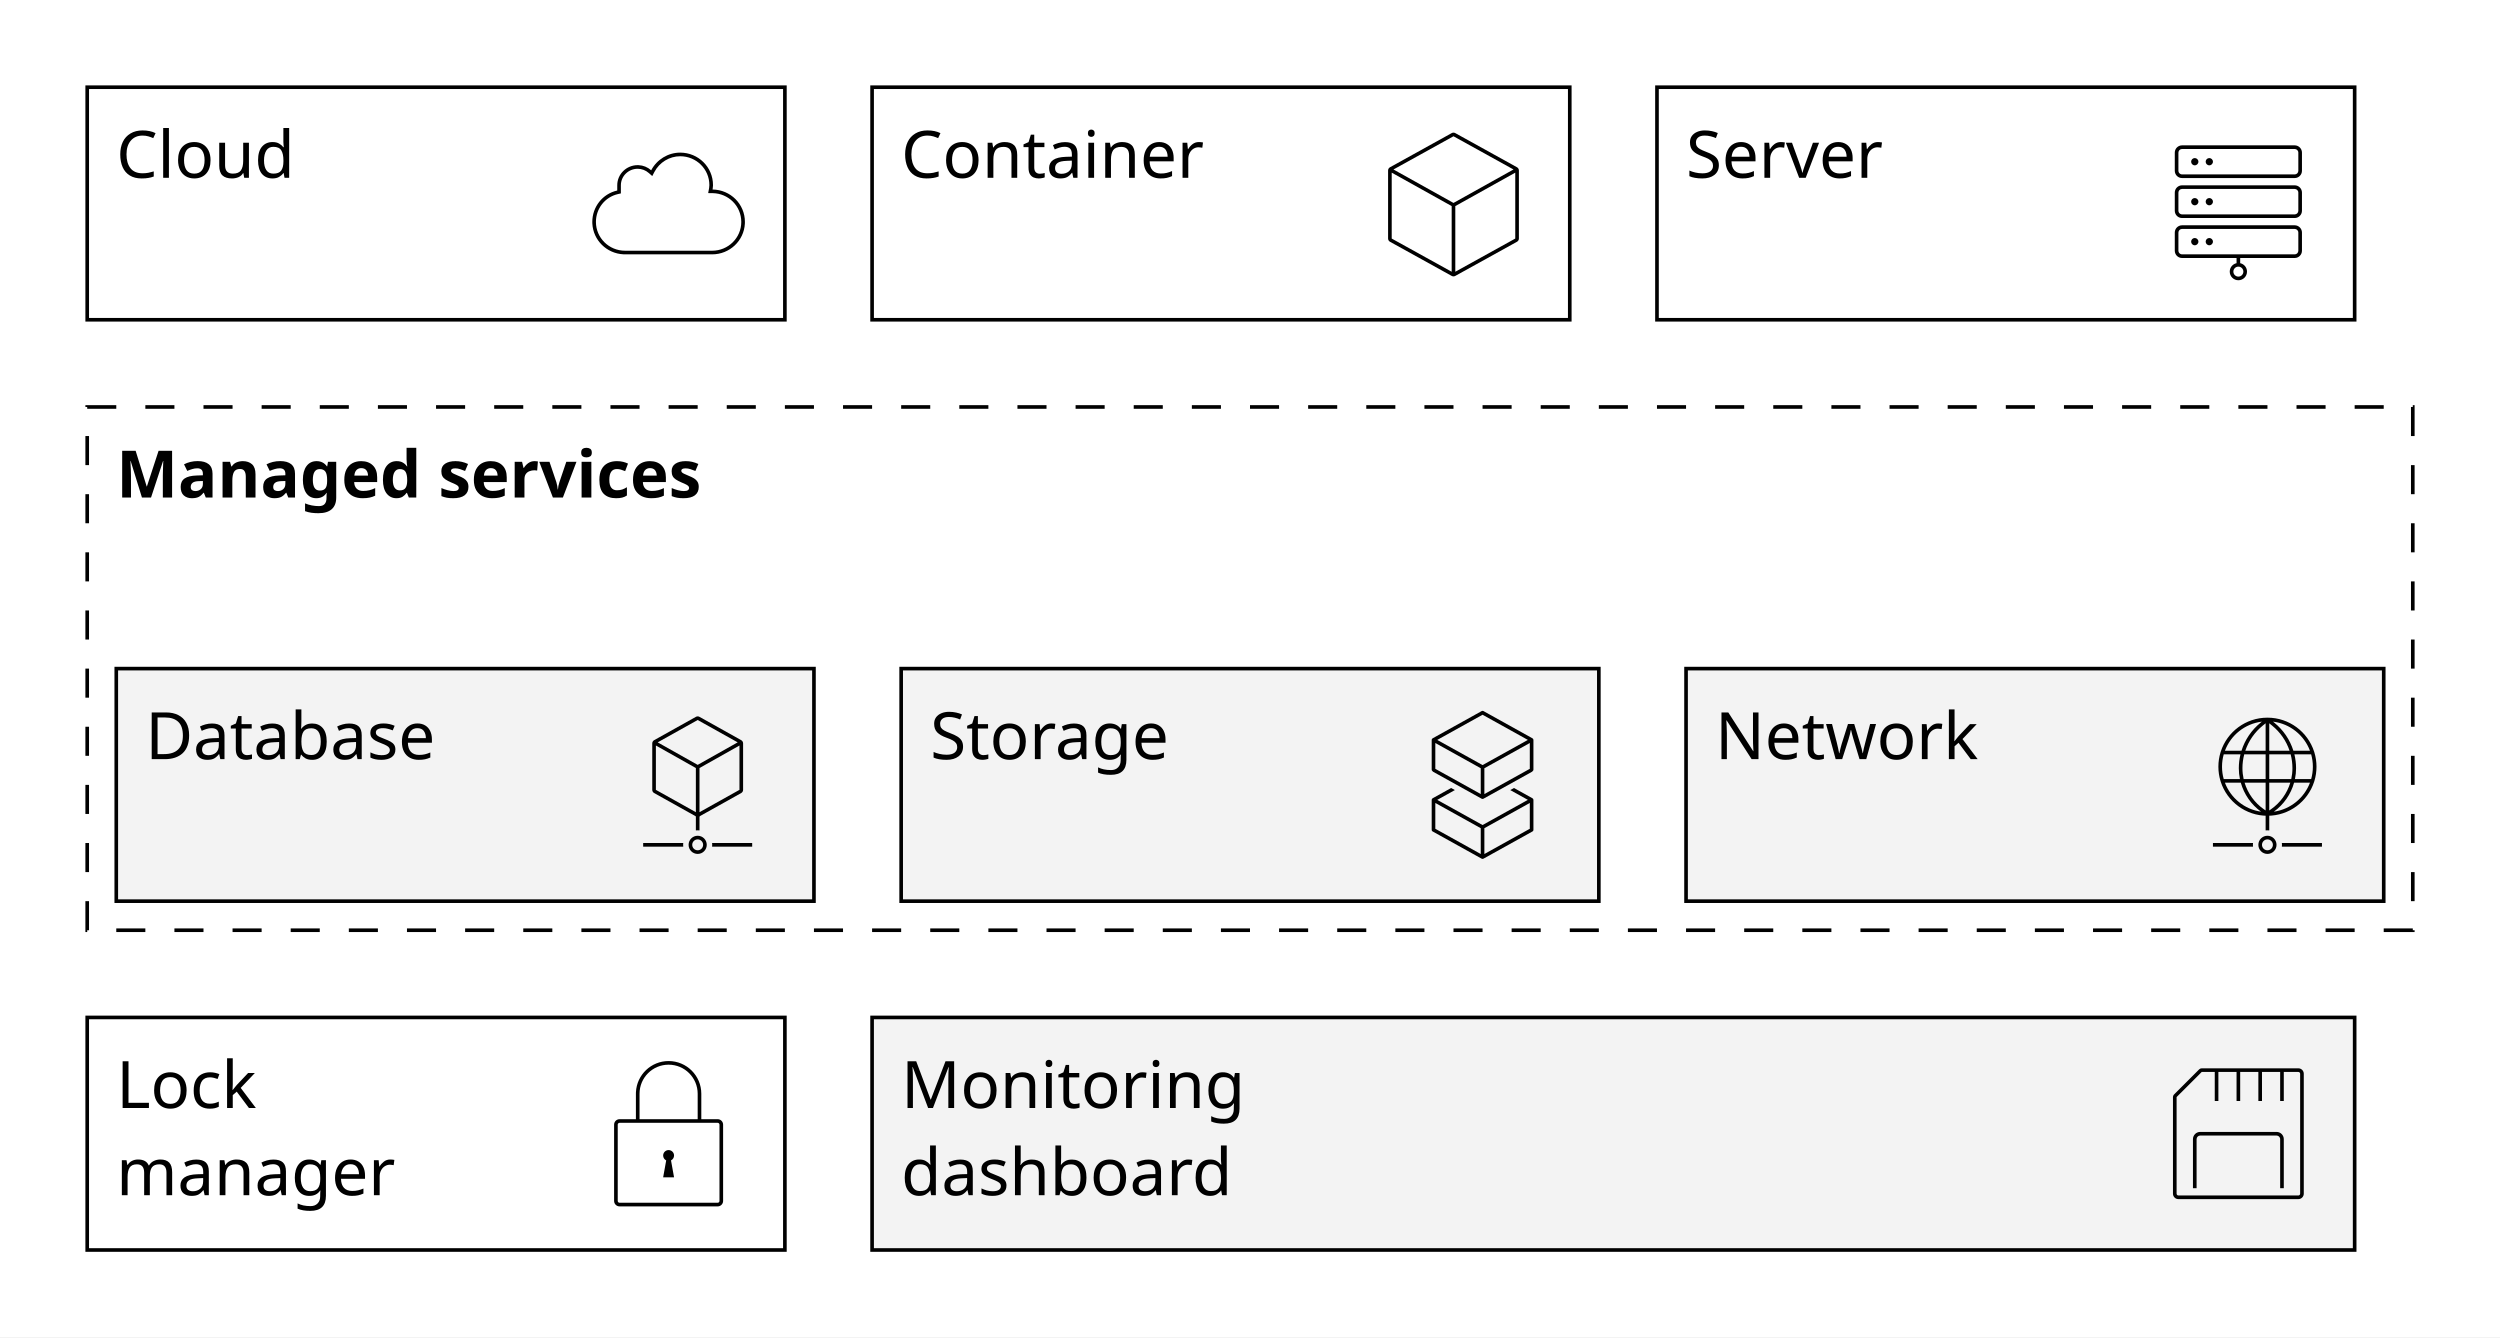
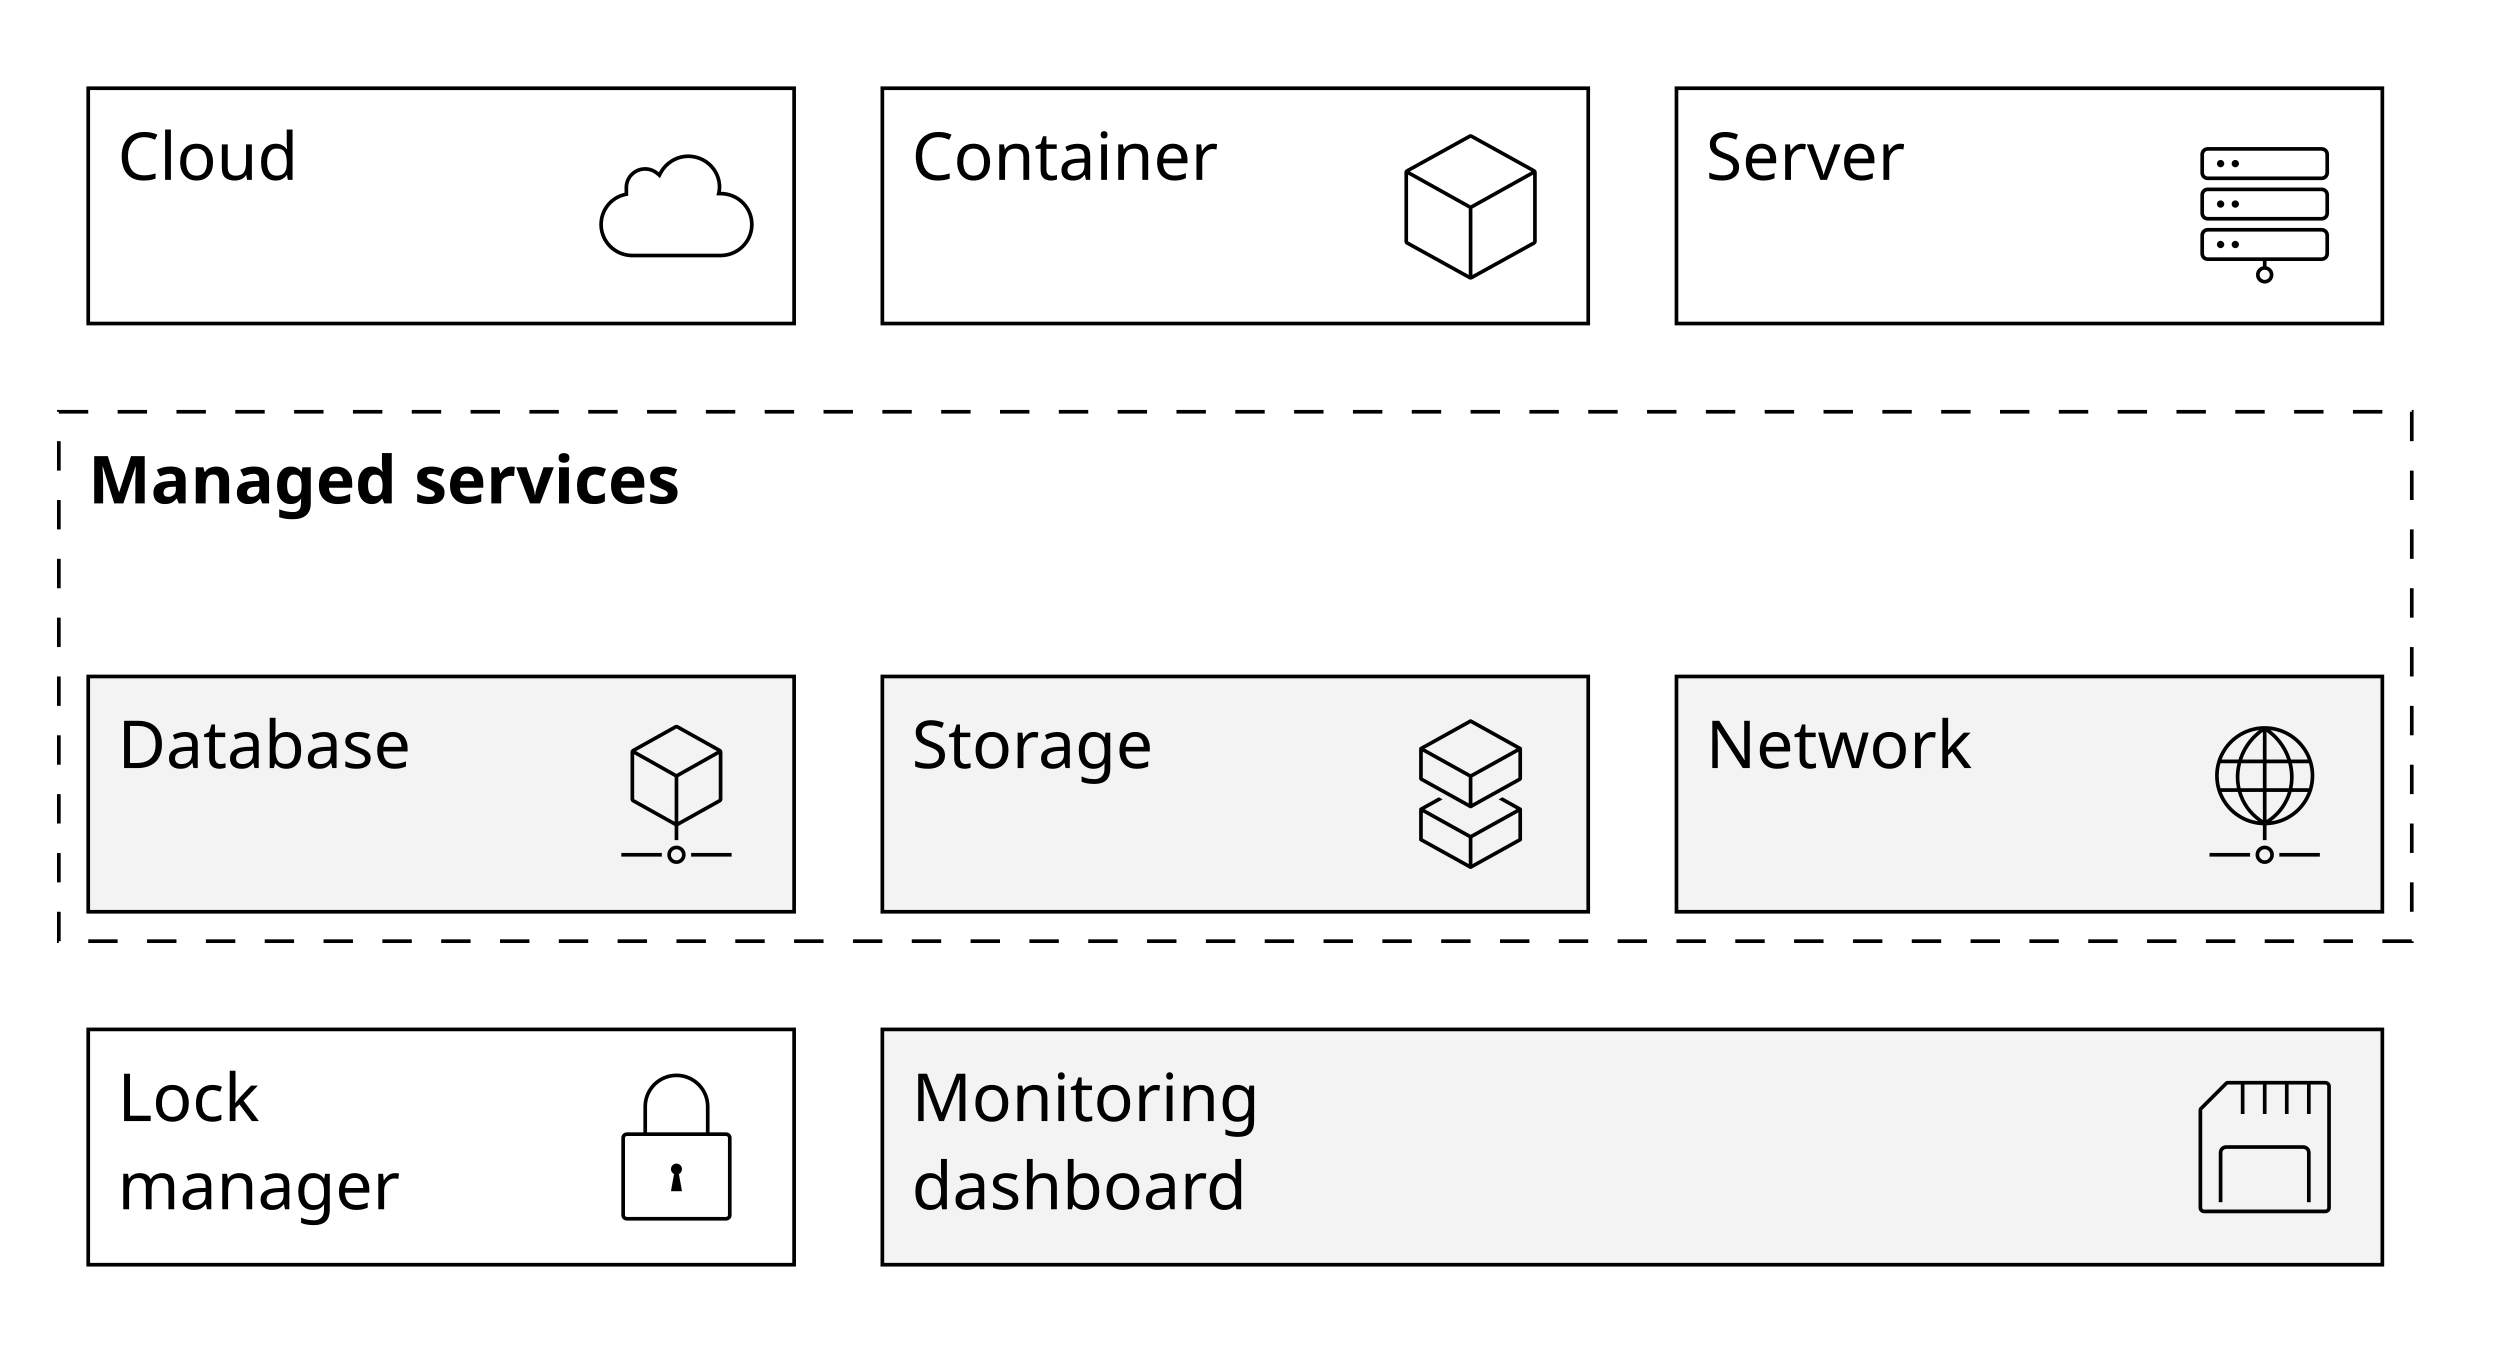
- <svg xmlns="http://www.w3.org/2000/svg" width="688" height="368" viewBox="0 0 688 368" xml:space="preserve">
-   <rect width="688" height="368" fill="#FFFFFF" />
+ <svg xmlns="http://www.w3.org/2000/svg" width="680" height="368" viewBox="0 0 680 368" xml:space="preserve">
+   <rect width="680" height="368" fill="#FFFFFF" />
  <g data-component-id="cloud">
    <rect x="24" y="24" width="192" height="64" fill="#FFFFFF" stroke="#000000" stroke-width="1" stroke-miterlimit="10" />
    <text font-family="Ubuntu Sans">
      <tspan x="32" y="48.92" font-size="18" font-weight="400" fill="#000000">Cloud</tspan>
    </text>
    <g class="dg-icon" transform="translate(160 32)">
      <path fill-rule="evenodd" clip-rule="evenodd" d="M27.186 10C32.196 10 36.217 14 36.217 18.923L36.211 19.143C36.187 19.652 36.094 20.147 36.093 20.154C41.041 20.216 45 24.154 45 29.077L44.988 29.536C44.748 34.246 40.822 38 35.969 38H12.031L11.565 37.988C6.928 37.757 3.245 34.094 3.012 29.536L3 29.077C3 24.954 5.784 21.352 9.866 20.429V18.984C9.866 15.908 12.402 13.446 15.495 13.446L15.749 13.452C17.017 13.51 18.22 13.996 19.206 14.861C20.753 11.908 23.845 10 27.186 10ZM27.186 11C24.224 11 21.469 12.695 20.092 15.325L19.502 16.452L18.547 15.613C17.674 14.847 16.608 14.446 15.495 14.446C12.935 14.446 10.866 16.479 10.866 18.984V21.227L10.087 21.403C6.472 22.221 4 25.409 4 29.077C4 33.438 7.564 37 12.031 37H35.969C40.436 37 44 33.438 44 29.077C44 24.713 40.493 21.208 36.08 21.153L34.888 21.139L35.11 19.967V19.965C35.111 19.962 35.112 19.956 35.113 19.948C35.116 19.933 35.121 19.91 35.126 19.88C35.136 19.819 35.149 19.73 35.163 19.626C35.191 19.411 35.217 19.151 35.217 18.923C35.217 14.562 31.653 11 27.186 11Z" fill="#000000" />
    </g>
  </g>
  <g data-component-id="container">
    <rect x="240" y="24" width="192" height="64" fill="#FFFFFF" stroke="#000000" stroke-width="1" stroke-miterlimit="10" />
    <text font-family="Ubuntu Sans">
      <tspan x="248" y="48.92" font-size="18" font-weight="400" fill="#000000">Container</tspan>
    </text>
    <g class="dg-icon" transform="translate(376 32)">
      <path fill-rule="evenodd" clip-rule="evenodd" d="M23.516 4.625C23.817 4.458 24.183 4.458 24.484 4.625L41.484 14.034C41.802 14.21 42 14.546 42 14.909V33.655C42 34.019 41.802 34.353 41.484 34.529L24.484 43.938C24.183 44.105 23.817 44.105 23.516 43.938L6.516 34.529C6.198 34.353 6 34.019 6 33.655V14.909C6 14.546 6.198 14.21 6.516 14.034L23.516 4.625ZM7 33.655L23.5 42.786V24.716L7 15.513V33.655ZM24.5 24.716V42.786L41 33.655V15.514L24.5 24.716ZM7.485 14.64L24 23.849L40.514 14.64L24 5.5L7.485 14.64Z" fill="#000000" />
    </g>
  </g>
  <g data-component-id="server">
    <rect x="456" y="24" width="192" height="64" fill="#FFFFFF" stroke="#000000" stroke-width="1" stroke-miterlimit="10" />
    <text font-family="Ubuntu Sans">
      <tspan x="464" y="48.92" font-size="18" font-weight="400" fill="#000000">Server</tspan>
    </text>
    <g class="dg-icon" transform="translate(592 32)">
      <path d="M39.5 30C40.605 30 41.5 30.895 41.5 32V37C41.5 38.105 40.605 39 39.5 39H24.5V40.428C25.572 40.657 26.375 41.61 26.375 42.75C26.375 44.062 25.312 45.125 24 45.125C22.688 45.125 21.625 44.062 21.625 42.75C21.625 41.61 22.428 40.657 23.5 40.428V39H8.5C7.395 39 6.5 38.105 6.5 37V32C6.5 30.895 7.395 30 8.5 30H39.5ZM24 41.375C23.241 41.375 22.625 41.991 22.625 42.75C22.625 43.509 23.241 44.125 24 44.125C24.759 44.125 25.375 43.509 25.375 42.75C25.375 41.991 24.759 41.375 24 41.375ZM8.5 31C7.948 31 7.5 31.448 7.5 32V37L7.505 37.102C7.553 37.573 7.927 37.947 8.397 37.995L8.5 38H39.5L39.602 37.995C40.107 37.944 40.5 37.518 40.5 37V32C40.5 31.448 40.052 31 39.5 31H8.5ZM12 33.501C12.552 33.501 13 33.949 13 34.501C13 35.053 12.552 35.501 12 35.501C11.448 35.501 11 35.053 11 34.501C11 33.949 11.448 33.501 12 33.501ZM39.5 19C40.605 19 41.5 19.895 41.5 21V26C41.5 27.105 40.605 28 39.5 28H8.5C7.395 28 6.5 27.105 6.5 26V21C6.5 19.895 7.395 19 8.5 19H39.5ZM8.5 20C7.948 20 7.5 20.448 7.5 21V26L7.505 26.102C7.553 26.573 7.927 26.947 8.397 26.995L8.5 27H39.5L39.602 26.995C40.107 26.944 40.5 26.518 40.5 26V21C40.5 20.448 40.052 20 39.5 20H8.5ZM12 22.501C12.552 22.501 13 22.949 13 23.501C13 24.053 12.552 24.501 12 24.501C11.448 24.501 11 24.053 11 23.501C11 22.949 11.448 22.501 12 22.501ZM39.5 8C40.605 8 41.5 8.895 41.5 10V15C41.5 16.105 40.605 17 39.5 17H8.5C7.395 17 6.5 16.105 6.5 15V10C6.5 8.895 7.395 8 8.5 8H39.5ZM8.5 9C7.948 9 7.5 9.448 7.5 10V15L7.505 15.102C7.553 15.573 7.927 15.947 8.397 15.995L8.5 16H39.5L39.602 15.995C40.107 15.944 40.5 15.518 40.5 15V10C40.5 9.448 40.052 9 39.5 9H8.5ZM12 11.501C12.552 11.501 13 11.949 13 12.501C13 13.053 12.552 13.501 12 13.501C11.448 13.501 11 13.053 11 12.501C11 11.949 11.448 11.501 12 11.501Z" fill="#000000" />
      <circle cx="16" cy="12.501" r="1" fill="#000000" />
      <circle cx="16" cy="23.501" r="1" fill="#000000" />
      <circle cx="16" cy="34.501" r="1" fill="#000000" />
    </g>
  </g>
  <g data-component-id="services">
-     <rect x="24" y="112" width="640" height="144" fill="#FFFFFF" stroke="#000000" stroke-width="1" stroke-miterlimit="10" stroke-dasharray="8 8" />
+     <rect x="16" y="112" width="640" height="144" fill="#FFFFFF" stroke="#000000" stroke-width="1" stroke-miterlimit="10" stroke-dasharray="8 8" />
    <text font-family="Ubuntu Sans">
-       <tspan x="32" y="136.92" font-size="18" font-weight="700" fill="#000000">Managed services</tspan>
+       <tspan x="24" y="136.92" font-size="18" font-weight="700" fill="#000000">Managed services</tspan>
    </text>
  </g>
  <g data-component-id="_auto_services_1">
-     <rect x="32" y="184" width="192" height="64" fill="#F3F3F3" stroke="#000000" stroke-width="1" stroke-miterlimit="10" />
+     <rect x="24" y="184" width="192" height="64" fill="#F3F3F3" stroke="#000000" stroke-width="1" stroke-miterlimit="10" />
    <text font-family="Ubuntu Sans">
-       <tspan x="40" y="208.92" font-size="18" font-weight="400" fill="#000000">Database</tspan>
+       <tspan x="32" y="208.92" font-size="18" font-weight="400" fill="#000000">Database</tspan>
    </text>
-     <g class="dg-icon" transform="translate(168 192)">
+     <g class="dg-icon" transform="translate(160 192)">
      <path fill-rule="evenodd" clip-rule="evenodd" d="M35.988 11.699C36.304 11.876 36.5 12.21 36.5 12.572V25.369C36.5 25.732 36.304 26.066 35.988 26.242L24 32.941L12.012 26.242C11.696 26.066 11.5 25.732 11.5 25.369V12.572C11.5 12.21 11.696 11.876 12.012 11.699L23.512 5.273C23.815 5.103 24.185 5.103 24.488 5.273L35.988 11.699ZM12.5 25.368L23.5 31.515V19.361L12.5 13.166V25.368ZM24.5 19.361V31.515L35.5 25.368V13.167L24.5 19.361ZM12.992 12.297L24 18.494L35.007 12.297L24 6.146L12.992 12.297Z" fill="#000000" />
      <path d="M20.032 40C20.012 40.164 20 40.331 20 40.5C20 40.669 20.012 40.836 20.032 41H9V40H20.032Z" fill="#000000" />
      <path d="M39 40V41H27.968C27.988 40.836 28 40.669 28 40.5C28 40.331 27.988 40.164 27.968 40H39Z" fill="#000000" />
      <path d="M24.5 36.531C24.336 36.511 24.169 36.5 24 36.5C23.831 36.5 23.664 36.511 23.5 36.531V32H24.5V36.531Z" fill="#000000" />
      <path fill-rule="evenodd" clip-rule="evenodd" d="M24 38C25.381 38 26.5 39.119 26.5 40.5C26.5 41.881 25.381 43 24 43C22.619 43 21.5 41.881 21.5 40.5C21.5 39.119 22.619 38 24 38ZM24 39C23.172 39 22.5 39.672 22.5 40.5C22.5 41.328 23.172 42 24 42C24.828 42 25.5 41.328 25.5 40.5C25.5 39.672 24.828 39 24 39Z" fill="#000000" />
    </g>
  </g>
  <g data-component-id="_auto_services_2">
-     <rect x="248" y="184" width="192" height="64" fill="#F3F3F3" stroke="#000000" stroke-width="1" stroke-miterlimit="10" />
+     <rect x="240" y="184" width="192" height="64" fill="#F3F3F3" stroke="#000000" stroke-width="1" stroke-miterlimit="10" />
    <text font-family="Ubuntu Sans">
-       <tspan x="256" y="208.92" font-size="18" font-weight="400" fill="#000000">Storage</tspan>
+       <tspan x="248" y="208.92" font-size="18" font-weight="400" fill="#000000">Storage</tspan>
    </text>
-     <g class="dg-icon" transform="translate(384 192)">
+     <g class="dg-icon" transform="translate(376 192)">
      <path fill-rule="evenodd" clip-rule="evenodd" d="M37.743 27.688C37.902 27.776 38 27.944 38 28.125C38 28.139 37.997 28.154 37.996 28.168C37.997 28.179 38 28.189 38 28.2V36.379C38 36.586 37.874 36.764 37.694 36.84L24.243 44.312C24.092 44.396 23.908 44.396 23.757 44.312L10.306 36.84C10.126 36.764 10 36.586 10 36.379V28.2C10 28.189 10.002 28.179 10.003 28.168C10.002 28.154 10 28.139 10 28.125C10 27.944 10.098 27.776 10.257 27.688L15.35 24.857L16.38 25.43L11.529 28.124L24 35.052L36.47 28.124L31.619 25.43L32.649 24.857L37.743 27.688ZM11 36.08L23.5 43.023V35.918L11 28.974V36.08ZM24.5 35.918V43.023L37 36.08V28.974L24.5 35.918Z" fill="#000000" />
      <path fill-rule="evenodd" clip-rule="evenodd" d="M23.815 3.66C23.954 3.605 24.111 3.614 24.243 3.687L37.743 11.188C37.902 11.276 38 11.444 38 11.625C38 11.639 37.997 11.654 37.996 11.668C37.997 11.679 38 11.689 38 11.7V19.8C38 20.001 37.88 20.173 37.709 20.252L37.743 20.312L24.243 27.812C24.092 27.896 23.908 27.896 23.757 27.812L10.257 20.312L10.29 20.252C10.119 20.172 10 20.001 10 19.8V11.7C10 11.689 10.002 11.679 10.003 11.668C10.002 11.654 10 11.639 10 11.625C10 11.444 10.098 11.276 10.257 11.188L23.757 3.687L23.815 3.66ZM11 19.58L23.5 26.523V19.5C23.5 19.474 23.503 19.449 23.507 19.424L11 12.475V19.58ZM24.492 19.424C24.496 19.449 24.5 19.474 24.5 19.5V26.523L37 19.58V12.475L24.492 19.424ZM11.53 11.625L24 18.552L36.469 11.625L24 4.697L11.53 11.625Z" fill="#000000" />
    </g>
  </g>
  <g data-component-id="_auto_services_3">
-     <rect x="464" y="184" width="192" height="64" fill="#F3F3F3" stroke="#000000" stroke-width="1" stroke-miterlimit="10" />
+     <rect x="456" y="184" width="192" height="64" fill="#F3F3F3" stroke="#000000" stroke-width="1" stroke-miterlimit="10" />
    <text font-family="Ubuntu Sans">
-       <tspan x="472" y="208.92" font-size="18" font-weight="400" fill="#000000">Network</tspan>
+       <tspan x="464" y="208.92" font-size="18" font-weight="400" fill="#000000">Network</tspan>
    </text>
-     <g class="dg-icon" transform="translate(600 192)">
+     <g class="dg-icon" transform="translate(592 192)">
      <path d="M20.032 40C20.012 40.164 20 40.331 20 40.5C20 40.669 20.012 40.836 20.032 41H9V40H20.032Z" fill="#000000" />
      <path d="M39 40V41H27.968C27.988 40.836 28 40.669 28 40.5C28 40.331 27.988 40.164 27.968 40H39Z" fill="#000000" />
      <path d="M24.5 36.531C24.336 36.511 24.169 36.5 24 36.5C23.831 36.5 23.664 36.511 23.5 36.531V32H24.5V36.531Z" fill="#000000" />
      <path fill-rule="evenodd" clip-rule="evenodd" d="M24 38C25.381 38 26.5 39.119 26.5 40.5C26.5 41.881 25.381 43 24 43C22.619 43 21.5 41.881 21.5 40.5C21.5 39.119 22.619 38 24 38ZM24 39C23.172 39 22.5 39.672 22.5 40.5C22.5 41.328 23.172 42 24 42C24.828 42 25.5 41.328 25.5 40.5C25.5 39.672 24.828 39 24 39Z" fill="#000000" />
      <path fill-rule="evenodd" clip-rule="evenodd" d="M24 5.5C30.002 5.5 35.088 9.417 36.844 14.834C36.889 14.905 36.916 14.986 36.92 15.075C37.297 16.317 37.5 17.635 37.5 19C37.5 20.365 37.297 21.683 36.92 22.925C36.916 23.013 36.888 23.095 36.844 23.165C35.088 28.582 30.002 32.5 24 32.5C17.998 32.5 12.911 28.583 11.155 23.165C11.111 23.095 11.085 23.015 11.08 22.928C10.703 21.685 10.5 20.366 10.5 19C10.5 17.634 10.703 16.314 11.08 15.071C11.085 14.984 11.111 14.903 11.155 14.834C12.911 9.417 17.998 5.5 24 5.5ZM12.299 23.399C13.88 27.602 17.657 30.728 22.233 31.375C19.502 29.4 17.559 26.576 16.669 23.399H12.299ZM31.331 23.399C30.441 26.576 28.498 29.4 25.766 31.375C30.343 30.728 34.12 27.602 35.701 23.399H31.331ZM17.711 23.399C18.597 26.328 20.447 28.919 23.021 30.711L23.499 31.043V23.399H17.711ZM24.499 31.043L24.977 30.711C27.552 28.919 29.402 26.329 30.288 23.399H24.499V31.043ZM31.418 15.6C31.72 16.838 31.878 18.118 31.878 19.418C31.878 20.43 31.773 21.428 31.572 22.399H36.031C36.336 21.319 36.5 20.178 36.5 19C36.5 17.821 36.336 16.681 36.031 15.6H31.418ZM24.499 22.399H30.551C30.766 21.43 30.878 20.431 30.878 19.418C30.878 18.116 30.71 16.834 30.388 15.6H24.499V22.399ZM17.613 15.6C17.291 16.834 17.121 18.116 17.121 19.418C17.121 20.431 17.234 21.43 17.449 22.399H23.499V15.6H17.613ZM11.969 15.6C11.664 16.681 11.5 17.821 11.5 19C11.5 20.178 11.664 21.319 11.969 22.399H16.428C16.227 21.428 16.121 20.43 16.121 19.418C16.121 18.118 16.28 16.838 16.582 15.6H11.969ZM25.9 6.895C28.396 8.913 30.201 11.605 31.14 14.6H35.701C34.093 10.325 30.211 7.163 25.527 6.593L25.9 6.895ZM24.499 14.6H30.088C29.183 11.911 27.528 9.498 25.271 7.673L24.499 7.047V14.6ZM22.727 7.673C20.47 9.498 18.816 11.911 17.911 14.6H23.499V7.047L22.727 7.673ZM22.47 6.593C17.788 7.164 13.907 10.325 12.299 14.6H16.859C17.798 11.605 19.603 8.913 22.098 6.895L22.47 6.593Z" fill="#000000" />
    </g>
  </g>
  <g data-component-id="lockman">
    <rect x="24" y="280" width="192" height="64" fill="#FFFFFF" stroke="#000000" stroke-width="1" stroke-miterlimit="10" />
    <text font-family="Ubuntu Sans">
      <tspan x="32" y="304.92" font-size="18" font-weight="400" fill="#000000">Lock</tspan>
      <tspan x="32" y="328.92" font-size="18" font-weight="400" fill="#000000">manager</tspan>
    </text>
    <g class="dg-icon" transform="translate(160 288)">
      <path d="M24 28.5C24.828 28.5 25.5 29.172 25.5 30C25.5 30.591 25.157 31.099 24.661 31.344L25.5 36H22.5L23.338 31.344C22.842 31.099 22.5 30.59 22.5 30C22.5 29.172 23.172 28.5 24 28.5Z" fill="#000000" />
      <path fill-rule="evenodd" clip-rule="evenodd" d="M24 4C28.971 4 33 8.029 33 13V20H37.5L37.653 20.008C38.41 20.085 39 20.723 39 21.5V42.5C39 43.277 38.41 43.915 37.653 43.992L37.5 44H10.5C9.672 44 9 43.328 9 42.5V21.5C9 20.672 9.672 20 10.5 20H15V13L15.012 12.537C15.253 7.782 19.185 4 24 4ZM10.5 21C10.224 21 10 21.224 10 21.5V42.5C10 42.776 10.224 43 10.5 43H37.5C37.776 43 38 42.776 38 42.5V21.5C38 21.224 37.776 21 37.5 21H10.5ZM24 5C19.582 5 16 8.582 16 13V20H32V13C32 8.582 28.418 5 24 5Z" fill="#000000" />
    </g>
  </g>
  <g data-component-id="monitor">
    <rect x="240" y="280" width="408" height="64" fill="#F3F3F3" stroke="#000000" stroke-width="1" stroke-miterlimit="10" />
    <text font-family="Ubuntu Sans">
      <tspan x="248" y="304.92" font-size="18" font-weight="400" fill="#000000">Monitoring</tspan>
      <tspan x="248" y="328.92" font-size="18" font-weight="400" fill="#000000">dashboard</tspan>
    </text>
    <g class="dg-icon" transform="translate(592 288)">
      <path d="M34.5 23.5C35.605 23.5 36.5 24.395 36.5 25.5V39H35.5V25.5C35.5 24.948 35.052 24.5 34.5 24.5H13.5C12.948 24.5 12.5 24.948 12.5 25.5V39H11.5V25.5C11.5 24.395 12.395 23.5 13.5 23.5H34.5Z" fill="#000000" />
      <path fill-rule="evenodd" clip-rule="evenodd" d="M40.5 6C41.328 6 42 6.672 42 7.5V40.5C42 41.328 41.328 42 40.5 42H7.5C6.672 42 6 41.328 6 40.5V13.914C6 13.682 6.081 13.458 6.227 13.28L6.293 13.207L13.207 6.293C13.395 6.105 13.649 6 13.914 6H40.5ZM7 13.914V40.5C7 40.776 7.224 41 7.5 41H40.5C40.776 41 41 40.776 41 40.5V7.5C41 7.224 40.776 7 40.5 7H36.5V15H35.5V7H30.5V15H29.5V7H24.5V15H23.5V7H18.5V15H17.5V7H13.914L7 13.914Z" fill="#000000" />
    </g>
  </g>
</svg>
